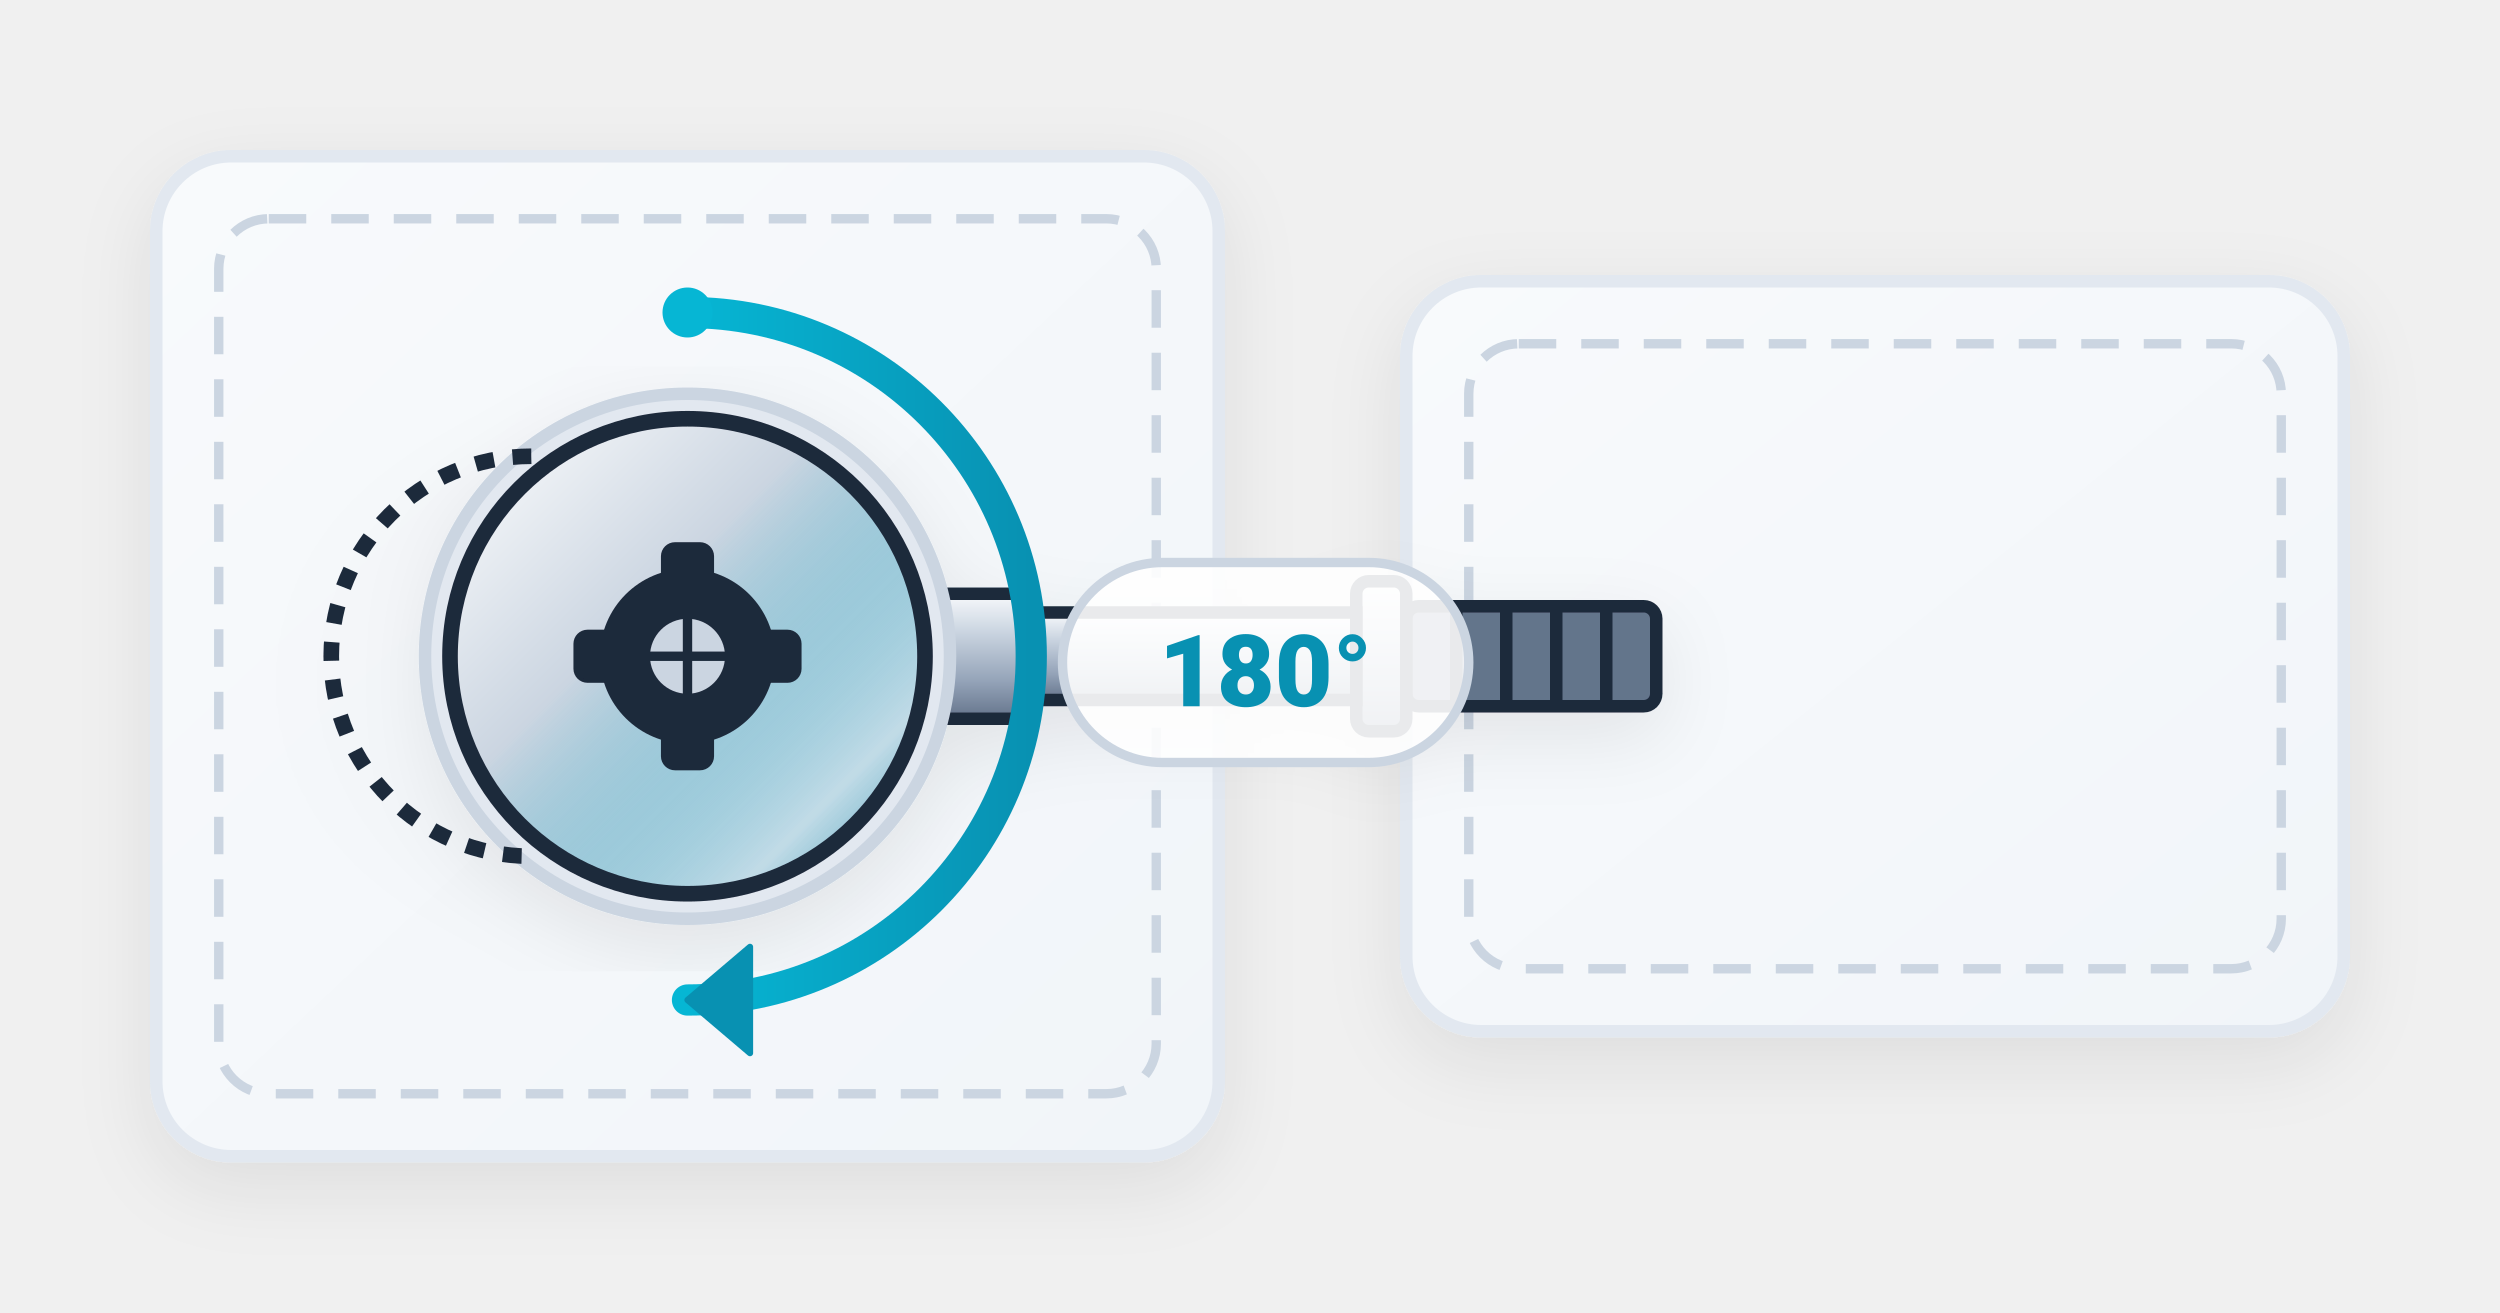
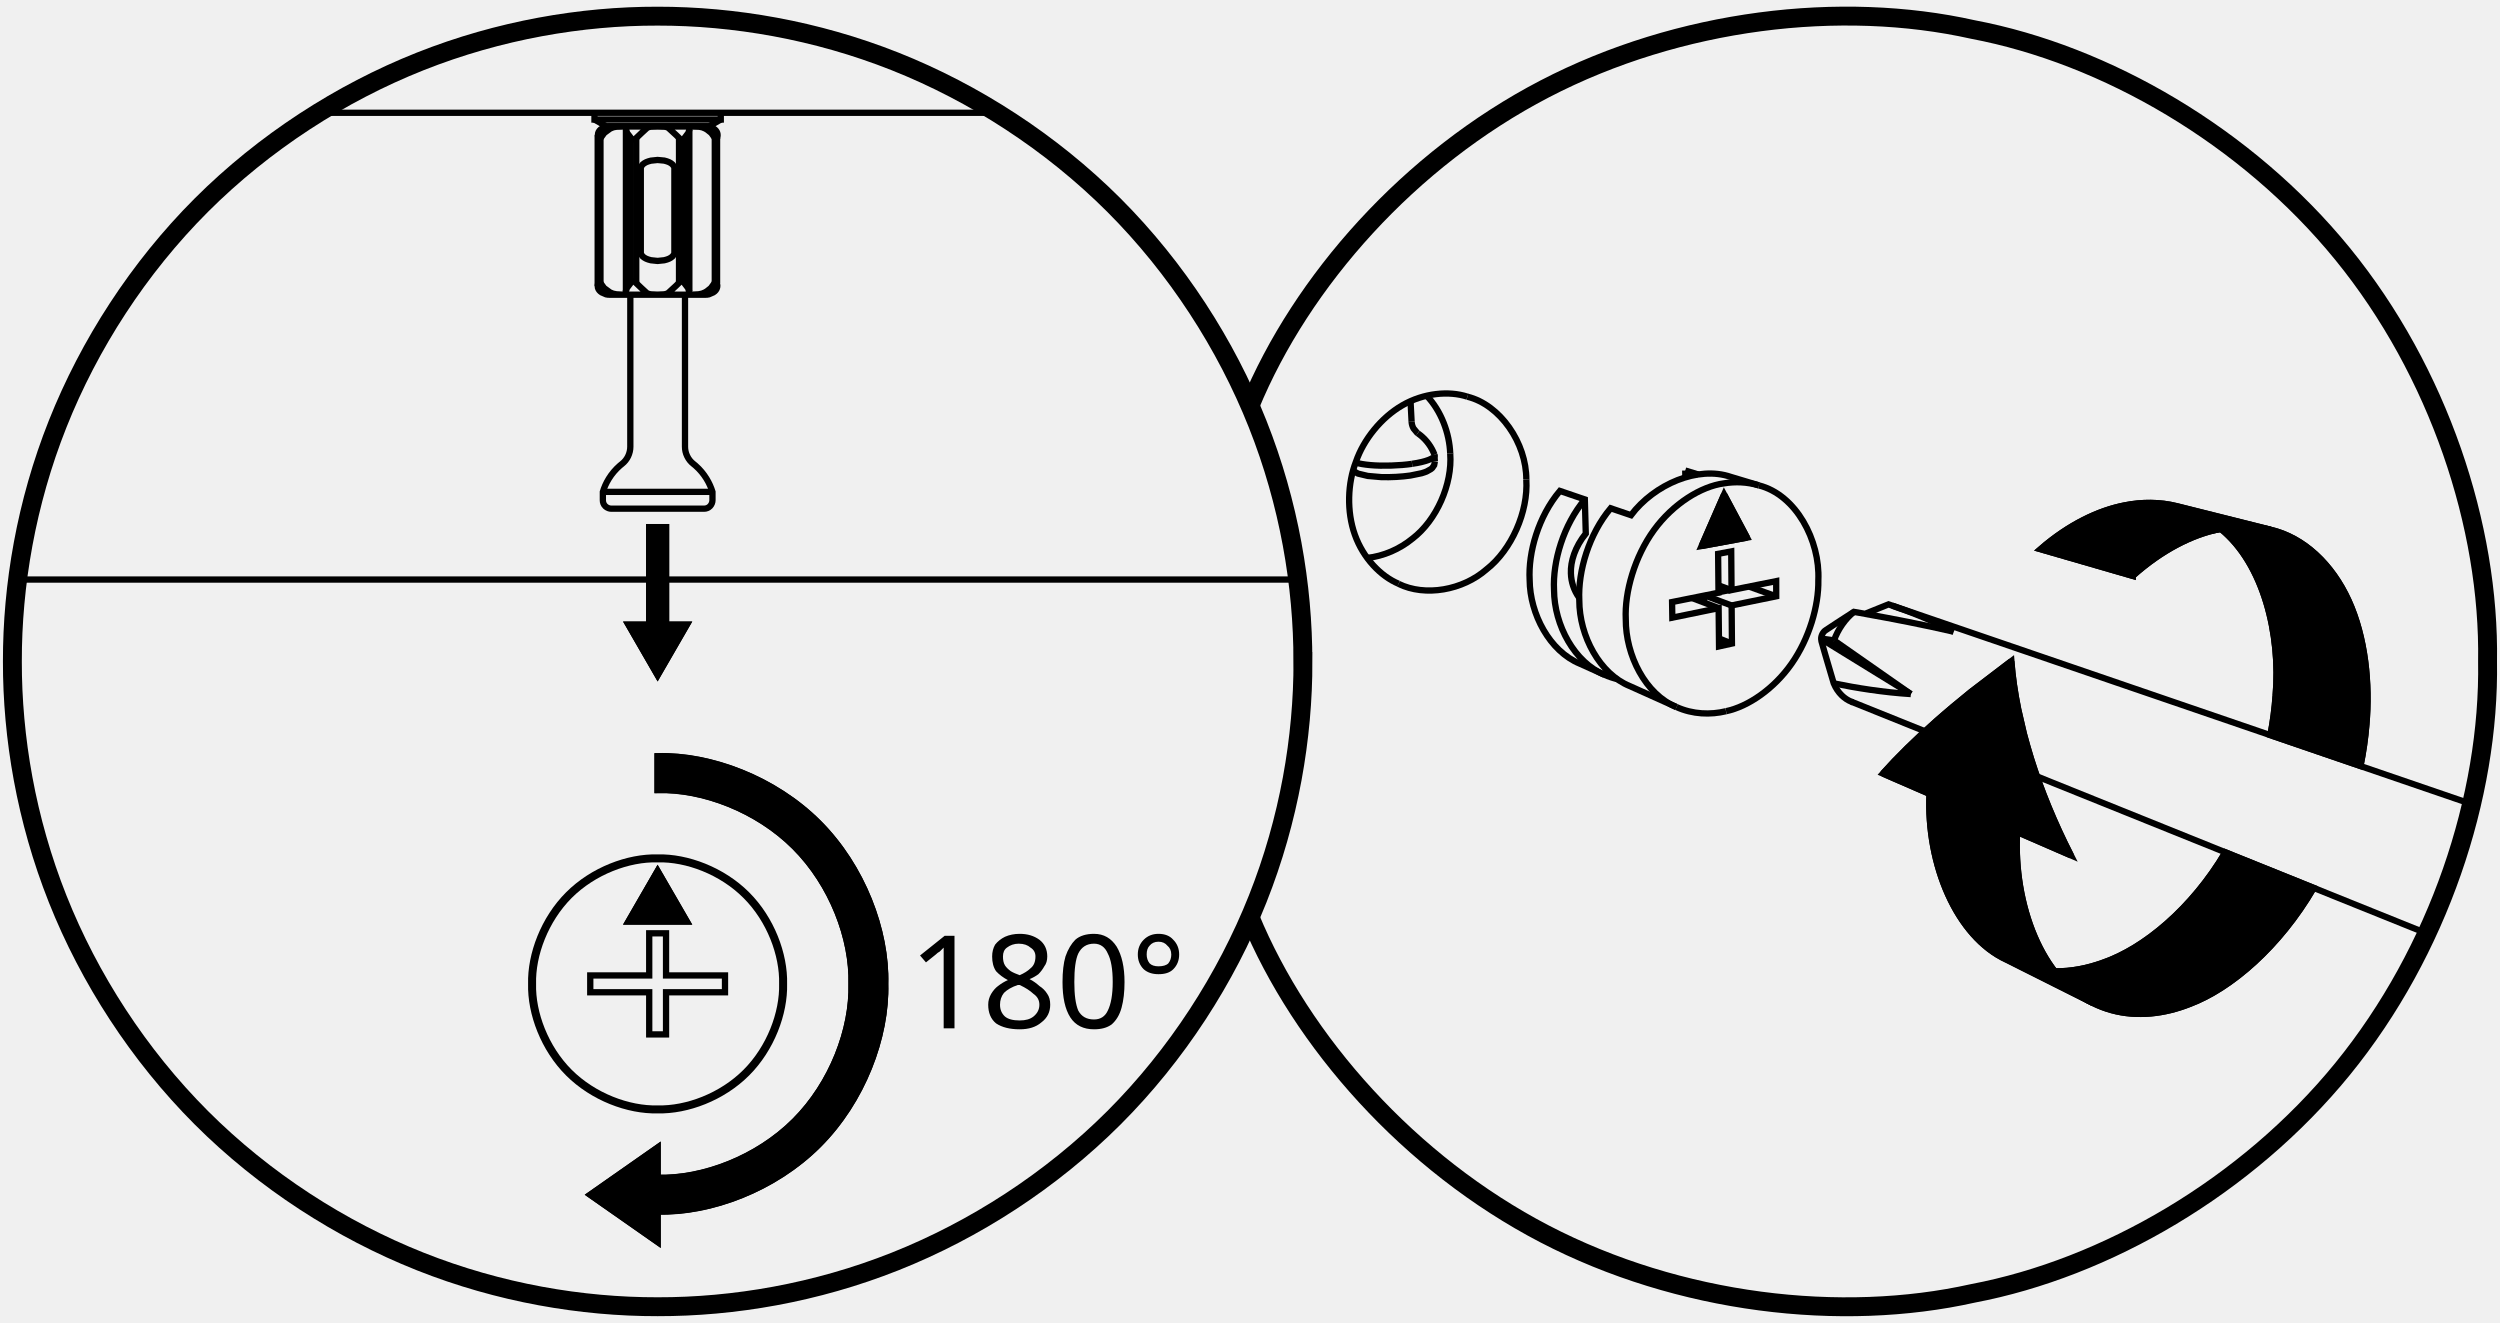
- <svg xmlns="http://www.w3.org/2000/svg" viewBox="0 0 400 210" width="100%" height="100%" version="1.1" id="svg_minifix">
-   <defs>
-     <linearGradient id="metalGrad" x1="0%" y1="0%" x2="0%" y2="100%">
-       <stop offset="0%" stop-color="#f8fafc" />
-       <stop offset="30%" stop-color="#cbd5e1" />
-       <stop offset="70%" stop-color="#94a3b8" />
-       <stop offset="100%" stop-color="#64748b" />
-     </linearGradient>
-     <linearGradient id="tealMetalGrad" x1="0%" y1="0%" x2="100%" y2="100%">
-       <stop offset="0%" stop-color="#ffffff" />
-       <stop offset="40%" stop-color="#cbd5e1" />
-       <stop offset="80%" stop-color="#0891b2" stop-opacity="0.15" />
-       <stop offset="100%" stop-color="#94a3b8" />
-     </linearGradient>
-     <linearGradient id="cyanGrad" x1="0%" y1="0%" x2="100%" y2="0%">
-       <stop offset="0%" stop-color="#06b6d4" />
-       <stop offset="100%" stop-color="#0891b2" />
-     </linearGradient>
-     <linearGradient id="woodGrad" x1="0%" y1="0%" x2="100%" y2="100%">
-       <stop offset="0%" stop-color="#f8fafc" />
-       <stop offset="100%" stop-color="#f1f5f9" />
-     </linearGradient>
-     <filter id="softShadow" x="-10%" y="-10%" width="120%" height="120%">
-       <feDropShadow dx="0" dy="4" stdDeviation="6" flood-color="#0f172a" flood-opacity="0.08" />
-     </filter>
-   </defs>
-   <g id="wood_panels" filter="url(#softShadow)">
-     <rect x="25" y="25" width="170" height="160" rx="12" fill="url(#woodGrad)" stroke="#e2e8f0" stroke-width="2" />
-     <rect x="35" y="35" width="150" height="140" rx="8" fill="none" stroke="#cbd5e1" stroke-width="1.5" stroke-dasharray="6,4" />
-     <rect x="225" y="45" width="150" height="120" rx="12" fill="url(#woodGrad)" stroke="#e2e8f0" stroke-width="2" />
-     <rect x="235" y="55" width="130" height="100" rx="8" fill="none" stroke="#cbd5e1" stroke-width="1.5" stroke-dasharray="6,4" />
-     <line x1="195" y1="105" x2="225" y2="105" stroke="#0891b2" stroke-width="2" stroke-dasharray="4,4" />
-   </g>
-   <g id="hardware" filter="url(#softShadow)">
-     <g id="minifix_bolt">
-       <rect x="225" y="97" width="40" height="16" rx="2" fill="#64748b" stroke="#1e293b" stroke-width="2" />
-       <line x1="233" y1="97" x2="233" y2="113" stroke="#1e293b" stroke-width="2" />
-       <line x1="241" y1="97" x2="241" y2="113" stroke="#1e293b" stroke-width="2" />
-       <line x1="249" y1="97" x2="249" y2="113" stroke="#1e293b" stroke-width="2" />
-       <line x1="257" y1="97" x2="257" y2="113" stroke="#1e293b" stroke-width="2" />
-       <rect x="217" y="93" width="8" height="24" rx="2" fill="url(#metalGrad)" stroke="#1e293b" stroke-width="2" />
-       <rect x="165" y="98" width="52" height="14" fill="url(#metalGrad)" stroke="#1e293b" stroke-width="2" />
-       <rect x="145" y="95" width="20" height="20" rx="3" fill="url(#metalGrad)" stroke="#1e293b" stroke-width="2" />
-     </g>
-     <g id="minifix_cam">
-       <circle cx="110" cy="105" r="42" fill="#e2e8f0" stroke="#cbd5e1" stroke-width="2" />
-       <circle cx="110" cy="105" r="38" fill="url(#tealMetalGrad)" stroke="#1e293b" stroke-width="2.5" />
-       <circle cx="110" cy="105" r="14" fill="#1e293b" />
-       <rect x="92" y="101" width="36" height="8" rx="2" fill="#1e293b" stroke="#1e293b" stroke-width="0.5" />
-       <rect x="106" y="87" width="8" height="36" rx="2" fill="#1e293b" stroke="#1e293b" stroke-width="0.5" />
-       <circle cx="110" cy="105" r="6" fill="#cbd5e1" />
-       <line x1="102" y1="105" x2="118" y2="105" stroke="#1e293b" stroke-width="1.5" />
-       <line x1="110" y1="97" x2="110" y2="113" stroke="#1e293b" stroke-width="1.5" />
-       <path d="M 85,73 A 28,28 0 0,0 85,137" fill="none" stroke="#1e293b" stroke-width="2.5" stroke-dasharray="3,3" />
-     </g>
-   </g>
-   <g id="indicators">
-     <path d="M 110,50 A 55,55 0 0,1 165,105 A 55,55 0 0,1 110,160" fill="none" stroke="url(#cyanGrad)" stroke-width="5" stroke-linecap="round" />
-     <path d="M 110,160 l 10,-8.5 v 17 z" fill="#0891b2" stroke="#0891b2" stroke-width="1" stroke-linejoin="round" />
-     <circle cx="110" cy="50" r="4" fill="#06b6d4" />
-     <g transform="translate(180, 112)">
-       <rect x="-10" y="-22" width="65" height="32" rx="16" fill="#ffffff" fill-opacity="0.9" stroke="#cbd5e1" stroke-width="1.5" />
-       <text x="22.5" y="1" font-family="system-ui, -apple-system, 'Segoe UI', Roboto, Helvetica, Arial, sans-serif" font-size="16" font-weight="800" fill="#0891b2" text-anchor="middle">180°</text>
+ <svg xmlns="http://www.w3.org/2000/svg" width="39.688mm" height="21mm" viewBox="0 0 39.687 21" version="1.1" id="svg36227">
+   <defs id="defs36224" />
+   <g id="layer1">
+     <g id="g581" transform="translate(0,-2.077533)">
+       <path d="m 10.306,11.994 v -1.548 h 0.267 v 1.548 z" stroke="#000000" stroke-width="0" fill="#000000" fill-opacity="1" id="path17401-7" style="stroke-width:0.1;stroke-dasharray:none" />
+       <path d="m 10.439,21.311 v 0.481 l -1.07,-0.749 1.07,-0.749 v 0.481 c 0.718,0.019 1.582,-0.307 2.177,-0.902 0.595,-0.595 0.921,-1.459 0.902,-2.177 0.019,-0.718 -0.307,-1.582 -0.902,-2.177 -0.595,-0.595 -1.459,-0.921 -2.177,-0.902 v -0.535 c 0.843,-0.022 1.857,0.36 2.555,1.058 0.698,0.698 1.081,1.712 1.058,2.555 0.022,0.843 -0.36,1.857 -1.058,2.555 -0.698,0.698 -1.712,1.081 -2.555,1.058 z" stroke="#000000" stroke-width="0" fill="#000000" fill-opacity="1" id="path17403-3" style="stroke-width:0.1;stroke-dasharray:none" />
+       <path d="m 33.857,11.22 -1.464,-0.424 c 0.454,-0.394 0.926,-0.616 1.335,-0.695 0.274,-0.055 0.559,-0.055 0.83,0.013 l 1.487,0.373 c -0.271,-0.068 -0.557,-0.065 -0.833,-0.006 -0.413,0.087 -0.891,0.323 -1.355,0.738 z" stroke="#000000" stroke-width="0" fill="#000000" fill-opacity="1" id="path17405-1" style="stroke-width:0.1;stroke-dasharray:none" />
+       <path d="m 31.86,17.315 c -0.8,-0.365 -1.278,-1.515 -1.229,-2.635 l -0.741,-0.322 c 0.233,-0.26 0.518,-0.541 0.85,-0.834 l 0.13,-0.113 0.136,-0.116 0.287,-0.236 0.637,-0.486 c 0.019,0.249 0.056,0.502 0.109,0.764 l 0.09,0.389 0.054,0.196 0.058,0.195 c 0.159,0.508 0.373,1.028 0.634,1.539 l -0.853,-0.371 c -0.065,1.166 0.401,2.351 1.202,2.714 z" stroke="#000000" stroke-width="0" fill="#000000" fill-opacity="1" id="path17407-1" style="stroke-width:0.1;stroke-dasharray:none" />
+       <path d="m 27.37,9.928 0.364,0.684 -0.721,0.133 z" stroke="#000000" stroke-width="0" fill="#000000" fill-opacity="1" id="path17409-8" style="stroke-width:0.1;stroke-dasharray:none" />
+       <path d="m 33.223,17.999 c -0.224,-0.112 -0.431,-0.281 -0.604,-0.501 0.263,0.004 0.523,-0.048 0.766,-0.137 0.657,-0.226 1.417,-0.862 1.944,-1.752 l 1.4,0.564 c -0.541,0.928 -1.312,1.598 -1.975,1.845 -0.39,0.153 -0.825,0.209 -1.235,0.095 -0.101,-0.028 -0.2,-0.066 -0.297,-0.114 z" stroke="#000000" stroke-width="0" fill="#000000" fill-opacity="1" id="path17411-2" style="stroke-width:0.1;stroke-dasharray:none" />
+       <path d="M 10.903,16.707 H 9.976 L 10.439,15.905 Z" stroke="#000000" stroke-width="0" fill="#000000" fill-opacity="1" id="path17413-4" style="stroke-width:0.1;stroke-dasharray:none" />
+       <path d="m 35.255,10.474 c 0.263,-0.051 0.534,-0.051 0.791,0.014 0.524,0.121 0.975,0.546 1.239,1.126 0.264,0.58 0.34,1.314 0.281,1.974 -0.017,0.208 -0.048,0.426 -0.093,0.65 l -1.43,-0.49 c 0.042,-0.216 0.069,-0.427 0.083,-0.627 0.085,-0.97 -0.19,-2.097 -0.87,-2.648 z" stroke="#000000" stroke-width="0" fill="#000000" fill-opacity="1" id="path17415-2" style="stroke-width:0.1;stroke-dasharray:none" />
+       <path d="M 10.903,11.994 10.439,12.796 9.976,11.994 Z" stroke="#000000" stroke-width="0" fill="#000000" fill-opacity="1" id="path17417-3" style="stroke-width:0.1;stroke-dasharray:none" />
+       <path d="M 31.013,12.106 C 30.534,11.995 30.044,11.9 29.609,11.823" stroke="#000000" stroke-width="0.051" fill-opacity="0" id="path17419-2" style="stroke-width:0.1;stroke-dasharray:none" />
+       <path d="m 9.935,6.701 0.016,-0.051 0.06,-0.079 c 0.028,-0.036 0.059,-0.036 0.087,0 l 0.083,0.079 0.075,0.069 c 0.016,0.017 0.042,0.026 0.074,0.031 l 0.107,0.005 0.107,-0.005 c 0.032,-0.005 0.058,-0.014 0.074,-0.031 l 0.075,-0.069 0.038,-0.035 0.045,-0.044 c 0.028,-0.036 0.059,-0.036 0.087,0 l 0.06,0.079 0.016,0.051 -0.003,0.018 -0.005,0.02 0.007,0.011 0.055,0.005 0.096,-0.005 0.055,-0.011 0.048,-0.02 0.03,-0.018 0.064,-0.051 0.057,-0.079 c 0.007,-0.028 0.029,-0.029 0.036,0 0.009,0.027 0.011,0.053 0.002,0.079 -0.008,0.025 -0.026,0.05 -0.057,0.069 l -0.071,0.031 -0.029,0.005 -0.027,10e-4 -0.762,1e-5 H 9.677 l -0.027,-0.001 -0.029,-0.005 -0.071,-0.031 c -0.031,-0.02 -0.049,-0.044 -0.057,-0.069 l -0.005,-0.035 0.008,-0.044 c 0.007,-0.029 0.029,-0.028 0.036,0 l 0.057,0.079 0.094,0.069 0.048,0.02 0.055,0.011 0.096,0.005 0.056,-0.005 0.007,-0.011 -0.005,-0.02 z" stroke="#000000" stroke-width="0.017" fill-opacity="0" id="path17421-5" style="stroke-width:0.1;stroke-dasharray:none" />
+       <path d="m 10.439,19.676 c 0.462,0.012 1.017,-0.197 1.399,-0.58 0.382,-0.382 0.592,-0.938 0.58,-1.399 0.012,-0.462 -0.197,-1.017 -0.58,-1.399 C 11.457,15.915 10.901,15.705 10.439,15.718 9.978,15.705 9.422,15.915 9.04,16.297 8.658,16.68 8.448,17.235 8.46,17.697 8.448,18.158 8.658,18.714 9.04,19.096 c 0.382,0.382 0.938,0.592 1.399,0.58 z" stroke="#000000" stroke-width="0.051" fill-opacity="0" id="path17423-0" style="stroke-width:0.1;stroke-dasharray:none" />
+       <path d="M 11.442,3.975 11.255,4.082 H 10.439 9.624 L 9.437,3.975" stroke="#000000" stroke-width="0.017" fill-opacity="0" id="path17425-6" style="stroke-width:0.1;stroke-dasharray:none" />
+       <path d="m 11.204,4.082 0.025,10e-4 0.029,0.005 0.071,0.031 c 0.031,0.02 0.049,0.044 0.057,0.069 0.008,0.025 0.007,0.052 -0.002,0.079 -0.007,0.029 -0.029,0.028 -0.036,0 l -0.057,-0.079 -0.064,-0.051 -0.03,-0.018 -0.048,-0.02 -0.055,-0.011 -0.096,-0.005 -0.056,0.005 -0.007,0.011 0.005,0.02 0.003,0.018 -0.016,0.051 -0.06,0.079 c -0.028,0.036 -0.059,0.036 -0.087,0 l -0.045,-0.044 -0.038,-0.035 -0.075,-0.069 c -0.016,-0.017 -0.042,-0.026 -0.074,-0.031 l -0.107,-0.005 -0.107,0.005 c -0.032,0.005 -0.058,0.014 -0.074,0.031 l -0.075,0.069 -0.083,0.079 c -0.028,0.036 -0.059,0.036 -0.087,0 l -0.06,-0.079 -0.016,-0.051 0.003,-0.018 0.005,-0.02 -0.007,-0.011 -0.055,-0.005 -0.096,0.005 -0.055,0.011 -0.048,0.02 -0.094,0.069 -0.057,0.079 c -0.007,0.028 -0.029,0.029 -0.036,0 l -0.008,-0.044 0.005,-0.035 c 0.008,-0.025 0.026,-0.05 0.057,-0.069 l 0.071,-0.031 0.029,-0.005 0.027,-0.001 z" stroke="#000000" stroke-width="0.017" fill-opacity="0" id="path17427-8" style="stroke-width:0.1;stroke-dasharray:none" />
+       <path d="M 26.614,13.302 25.872,12.969 c -0.472,-0.191 -0.801,-0.788 -0.801,-1.363 -0.022,-0.464 0.155,-1.051 0.498,-1.46 l 0.323,0.11 c 0.372,-0.493 1.067,-0.787 1.583,-0.608 l 0.447,0.134" stroke="#000000" stroke-width="0.051" fill-opacity="0" id="path17429-5" style="stroke-width:0.1;stroke-dasharray:none" />
+       <path d="m 12.445,17.697 c 0.012,-0.468 -0.2,-1.031 -0.588,-1.418 -0.388,-0.388 -0.951,-0.6 -1.418,-0.588 -0.468,-0.012 -1.031,0.2 -1.418,0.588 -0.388,0.388 -0.6,0.951 -0.588,1.418 -0.012,0.468 0.2,1.031 0.588,1.418 0.388,0.388 0.951,0.6 1.418,0.588 0.468,0.012 1.031,-0.2 1.418,-0.588 0.388,-0.388 0.6,-0.951 0.588,-1.418 z" stroke="#000000" stroke-width="0.017" fill-opacity="0" id="path17431-5" style="stroke-width:0.1;stroke-dasharray:none" />
+       <path d="M 11.442,3.868 V 3.975 H 11.149 10.056 9.437 V 3.868" stroke="#000000" stroke-width="0.017" fill-opacity="0" id="path17433-2" style="stroke-width:0.1;stroke-dasharray:none" />
+       <path d="m 30.558,13.687 -1.168,-0.47 c -0.056,-0.022 -0.108,-0.057 -0.153,-0.101 -0.052,-0.051 -0.096,-0.116 -0.127,-0.191 l -0.094,-0.319 -0.046,-0.157 -0.01,-0.035 -0.044,-0.155 -0.005,-0.039 c -0.002,-0.05 0.031,-0.113 0.071,-0.137 l 0.174,-0.115 0.06,-0.039 0.214,-0.138 0.178,0.031 0.372,-0.15 0.059,0.02 9.197,3.151" stroke="#000000" stroke-width="0.051" fill-opacity="0" id="path17435-6" style="stroke-width:0.1;stroke-dasharray:none" />
+       <path d="m 9.57,9.886 h 0.869 0.869" stroke="#000000" stroke-width="0.017" fill-opacity="0" id="path17437-6" style="stroke-width:0.1;stroke-dasharray:none" />
+       <path d="M 10.874,6.756 V 9.169 c -1.4e-4,0.05 0.011,0.103 0.035,0.151 0.023,0.048 0.057,0.09 0.097,0.121 l 0.034,0.028 c 0.146,0.128 0.228,0.282 0.27,0.417 v 0.133 c 4.2e-4,0.031 -0.013,0.068 -0.039,0.095 -0.026,0.027 -0.063,0.04 -0.095,0.039 h -0.736 -0.736 c -0.031,4.3e-4 -0.068,-0.013 -0.095,-0.039 -0.027,-0.026 -0.04,-0.063 -0.039,-0.095 V 9.886 C 9.611,9.751 9.695,9.596 9.841,9.469 l 0.033,-0.027 c 0.04,-0.031 0.074,-0.073 0.097,-0.121 0.023,-0.048 0.035,-0.101 0.035,-0.151 l -10e-6,-2.413" stroke="#000000" stroke-width="0.017" fill-opacity="0" id="path17439-5" style="stroke-width:0.1;stroke-dasharray:none" />
+       <text x="14.417" y="18.403" font-family="Play" font-size="2.059px" id="text17441-5" style="stroke-width:0.1;stroke-dasharray:none">180°</text>
+       <path d="m 10.439,4.617 -0.106,0.011 -0.043,0.012 -0.031,0.012 -0.008,0.004 -0.023,0.013 -0.025,0.019 -0.021,0.027 -0.007,0.017 -0.002,0.009 -6.3e-4,0.009 v 1.337 l 6.3e-4,0.009 0.002,0.009 0.007,0.017 0.021,0.027 0.025,0.019 0.023,0.013 0.008,0.004 0.031,0.012 0.043,0.012 0.106,0.011 0.106,-0.011 0.043,-0.012 0.031,-0.012 0.008,-0.004 0.023,-0.013 0.025,-0.02 0.021,-0.027 0.007,-0.017 0.002,-0.009 5.7e-4,-0.009 V 4.75 l -5.7e-4,-0.009 -0.002,-0.009 -0.007,-0.017 -0.021,-0.027 -0.025,-0.02 -0.023,-0.013 -0.008,-0.004 -0.031,-0.012 -0.043,-0.012 z" stroke="#000000" stroke-width="0.051" fill-opacity="0" id="path17443-1" style="stroke-width:0.1;stroke-dasharray:none" />
+       <path d="M 38.534,16.9 32.336,14.403" stroke="#000000" stroke-width="0.051" fill-opacity="0" id="path17447-4" style="stroke-width:0.1;stroke-dasharray:none" />
+       <path d="m 33.857,11.22 -1.464,-0.424 c 0.454,-0.394 0.926,-0.616 1.335,-0.695 0.274,-0.055 0.559,-0.055 0.83,0.013 l 1.487,0.373 c -0.271,-0.068 -0.557,-0.065 -0.833,-0.006 -0.413,0.087 -0.891,0.323 -1.355,0.738 z" stroke="#000000" stroke-width="0.051" fill-opacity="0" id="path17449-2" style="stroke-width:0.1;stroke-dasharray:none" />
+       <path d="M 27.014,10.744 27.37,9.928" stroke="#000000" stroke-width="0.051" fill-opacity="0" id="path17451-8" style="stroke-width:0.1;stroke-dasharray:none" />
+       <path d="m 26.86,11.571 0.423,0.16" stroke="#000000" stroke-width="0.051" fill-opacity="0" id="path17453-8" style="stroke-width:0.1;stroke-dasharray:none" />
+       <path d="m 27.279,11.37 0.208,0.076" stroke="#000000" stroke-width="0.051" fill-opacity="0" id="path17455-7" style="stroke-width:0.1;stroke-dasharray:none" />
+       <path d="m 27.053,11.645 -0.001,-0.112" stroke="#000000" stroke-width="0.051" fill-opacity="0" id="path17457-4" style="stroke-width:0.1;stroke-dasharray:none" />
+       <path d="m 23.295,8.375 c -0.294,-0.096 -0.694,-0.059 -1.033,0.137 -0.339,0.196 -0.618,0.549 -0.736,0.894 -0.133,0.34 -0.15,0.79 -0.018,1.16 0.131,0.37 0.41,0.66 0.695,0.779" stroke="#000000" stroke-width="0.017" fill-opacity="0" id="path17459-4" style="stroke-width:0.1;stroke-dasharray:none" />
+       <path d="m 32.618,17.498 c 0.263,0.004 0.523,-0.048 0.766,-0.137 0.657,-0.226 1.417,-0.862 1.944,-1.752" stroke="#000000" stroke-width="0.051" fill-opacity="0" id="path17461-6" style="stroke-width:0.1;stroke-dasharray:none" />
+       <path d="M 33.223,17.999 31.86,17.315" stroke="#000000" stroke-width="0.051" fill-opacity="0" id="path17463-8" style="stroke-width:0.1;stroke-dasharray:none" />
+       <path d="M 32.874,15.656 32.021,15.285" stroke="#000000" stroke-width="0.051" fill-opacity="0" id="path17465-3" style="stroke-width:0.1;stroke-dasharray:none" />
+       <path d="m 31.929,12.573 -0.637,0.486 -0.287,0.236 -0.136,0.116 -0.13,0.113 c -0.332,0.294 -0.616,0.575 -0.85,0.834" stroke="#000000" stroke-width="0.051" fill-opacity="0" id="path17467-1" style="stroke-width:0.1;stroke-dasharray:none" />
+       <path d="m 31.929,12.573 c 0.019,0.249 0.056,0.502 0.109,0.764 l 0.09,0.389 0.054,0.196 0.058,0.195 c 0.159,0.508 0.373,1.028 0.634,1.539" stroke="#000000" stroke-width="0.051" fill-opacity="0" id="path17469-8" style="stroke-width:0.1;stroke-dasharray:none" />
+       <path d="m 32.021,15.285 c -0.065,1.166 0.401,2.351 1.202,2.714" stroke="#000000" stroke-width="0.051" fill-opacity="0" id="path17471-2" style="stroke-width:0.1;stroke-dasharray:none" />
+       <path d="m 22.392,8.445 0.017,0.328" stroke="#000000" stroke-width="0.017" fill-opacity="0" id="path17473-9" style="stroke-width:0.1;stroke-dasharray:none" />
+       <path d="m 21.52,9.421 c 0.058,0.018 0.142,0.032 0.233,0.04 0.189,0.018 0.471,0.009 0.664,-0.02" stroke="#000000" stroke-width="0.017" fill-opacity="0" id="path17475-3" style="stroke-width:0.1;stroke-dasharray:none" />
+       <path d="m 25.47,12.789 c -0.469,-0.191 -0.797,-0.78 -0.8,-1.346 -0.023,-0.457 0.151,-1.034 0.489,-1.437" stroke="#000000" stroke-width="0.051" fill-opacity="0" id="path17477-1" style="stroke-width:0.1;stroke-dasharray:none" />
+       <path d="m 27.92,9.783 c -0.183,-0.055 -0.374,-0.062 -0.552,-0.032 -0.361,0.047 -0.807,0.322 -1.112,0.742 -0.305,0.42 -0.468,0.984 -0.447,1.415 -0.003,0.572 0.312,1.193 0.803,1.394" stroke="#000000" stroke-width="0.051" fill-opacity="0" id="path17479-7" style="stroke-width:0.1;stroke-dasharray:none" />
+       <path d="m 27.735,10.612 -0.721,0.133" stroke="#000000" stroke-width="0.051" fill-opacity="0" id="path17481-3" style="stroke-width:0.1;stroke-dasharray:none" />
+       <path d="m 27.37,9.928 0.364,0.684" stroke="#000000" stroke-width="0.051" fill-opacity="0" id="path17483-9" style="stroke-width:0.1;stroke-dasharray:none" />
+       <path d="m 27.66,10.587 -0.627,0.115" stroke="#000000" stroke-width="0.051" fill-opacity="0" id="path17485-7" style="stroke-width:0.1;stroke-dasharray:none" />
+       <path d="m 27.342,9.992 0.318,0.595" stroke="#000000" stroke-width="0.051" fill-opacity="0" id="path17487-2" style="stroke-width:0.1;stroke-dasharray:none" />
+       <path d="m 27.064,11.531 0.425,0.159" stroke="#000000" stroke-width="0.051" fill-opacity="0" id="path17489-5" style="stroke-width:0.1;stroke-dasharray:none" />
+       <path d="m 27.767,11.39 0.43,0.155" stroke="#000000" stroke-width="0.051" fill-opacity="0" id="path17491-1" style="stroke-width:0.1;stroke-dasharray:none" />
+       <path d="m 27.288,12.213 0.206,0.082" stroke="#000000" stroke-width="0.051" fill-opacity="0" id="path17493-8" style="stroke-width:0.1;stroke-dasharray:none" />
+       <path d="m 27.28,11.48 0.194,-0.039" stroke="#000000" stroke-width="0.051" fill-opacity="0" id="path17495-1" style="stroke-width:0.1;stroke-dasharray:none" />
+       <path d="m 26.614,13.302 c 0.258,0.117 0.54,0.126 0.787,0.066" stroke="#000000" stroke-width="0.051" fill-opacity="0" id="path17497-5" style="stroke-width:0.1;stroke-dasharray:none" />
+       <path d="m 27.735,10.612 -0.075,-0.025" stroke="#000000" stroke-width="0.051" fill-opacity="0" id="path17499-0" style="stroke-width:0.1;stroke-dasharray:none" />
+       <path d="m 26.753,9.547 0.002,0.108" stroke="#000000" stroke-width="0.051" fill-opacity="0" id="path17501-9" style="stroke-width:0.1;stroke-dasharray:none" />
+       <path d="m 26.753,9.547 0.21,0.064" stroke="#000000" stroke-width="0.051" fill-opacity="0" id="path17503-1" style="stroke-width:0.1;stroke-dasharray:none" />
+       <path d="m 27.401,13.368 c 0.351,-0.074 0.76,-0.354 1.04,-0.754 0.28,-0.399 0.432,-0.917 0.425,-1.326 0.029,-0.629 -0.354,-1.357 -0.945,-1.505" stroke="#000000" stroke-width="0.051" fill-opacity="0" id="path17505-1" style="stroke-width:0.1;stroke-dasharray:none" />
+       <path d="m 21.7,10.935 c 0.264,-0.027 0.523,-0.143 0.723,-0.307 0.381,-0.291 0.636,-0.864 0.599,-1.35" stroke="#000000" stroke-width="0.017" fill-opacity="0" id="path17507-4" style="stroke-width:0.1;stroke-dasharray:none" />
+       <path d="m 22.201,11.346 c 0.423,0.208 1.02,0.102 1.399,-0.231 0.395,-0.309 0.662,-0.913 0.63,-1.422" stroke="#000000" stroke-width="0.017" fill-opacity="0" id="path17509-8" style="stroke-width:0.1;stroke-dasharray:none" />
+       <path d="M 23.022,9.279 C 23.01,8.954 22.88,8.603 22.647,8.358" stroke="#000000" stroke-width="0.017" fill-opacity="0" id="path17511-3" style="stroke-width:0.1;stroke-dasharray:none" />
+       <path d="m 24.23,9.692 c 0.003,-0.581 -0.416,-1.19 -0.936,-1.317" stroke="#000000" stroke-width="0.017" fill-opacity="0" id="path17513-9" style="stroke-width:0.1;stroke-dasharray:none" />
+       <path d="m 36.042,13.749 c 0.042,-0.216 0.069,-0.427 0.083,-0.627" stroke="#000000" stroke-width="0.051" fill-opacity="0" id="path17515-7" style="stroke-width:0.1;stroke-dasharray:none" />
+       <path d="m 37.472,14.239 c 0.045,-0.225 0.076,-0.442 0.093,-0.65" stroke="#000000" stroke-width="0.051" fill-opacity="0" id="path17517-9" style="stroke-width:0.1;stroke-dasharray:none" />
+       <path d="m 33.223,17.999 c 0.096,0.048 0.195,0.086 0.297,0.114 0.411,0.114 0.846,0.058 1.235,-0.095 0.662,-0.246 1.434,-0.916 1.975,-1.845" stroke="#000000" stroke-width="0.051" fill-opacity="0" id="path17519-5" style="stroke-width:0.1;stroke-dasharray:none" />
+       <path d="M 30.631,14.68 29.89,14.358" stroke="#000000" stroke-width="0.051" fill-opacity="0" id="path17521-9" style="stroke-width:0.1;stroke-dasharray:none" />
+       <path d="m 30.631,14.68 c -0.049,1.12 0.429,2.27 1.229,2.635" stroke="#000000" stroke-width="0.051" fill-opacity="0" id="path17523-8" style="stroke-width:0.1;stroke-dasharray:none" />
+       <path d="M 37.565,13.589 C 37.625,12.928 37.548,12.194 37.284,11.615 37.021,11.035 36.57,10.61 36.046,10.489" stroke="#000000" stroke-width="0.051" fill-opacity="0" id="path17525-2" style="stroke-width:0.1;stroke-dasharray:none" />
+       <path d="m 36.125,13.122 c 0.085,-0.97 -0.19,-2.097 -0.87,-2.648" stroke="#000000" stroke-width="0.051" fill-opacity="0" id="path17527-2" style="stroke-width:0.1;stroke-dasharray:none" />
+       <path d="m 28.911,12.22 1.423,0.876" stroke="#000000" stroke-width="0.051" fill-opacity="0" id="path17529-2" style="stroke-width:0.1;stroke-dasharray:none" />
+       <path d="m 28.911,12.22 0.012,-9.2e-4 0.014,7.8e-4 0.031,0.003 0.065,0.009 0.082,0.012" stroke="#000000" stroke-width="0.051" fill-opacity="0" id="path17531-9" style="stroke-width:0.1;stroke-dasharray:none" />
+       <path d="M 30.334,13.096 C 29.901,13.069 29.471,13 29.11,12.926" stroke="#000000" stroke-width="0.051" fill-opacity="0" id="path17533-6" style="stroke-width:0.1;stroke-dasharray:none" />
+       <path d="m 29.115,12.244 1.219,0.852" stroke="#000000" stroke-width="0.051" fill-opacity="0" id="path17535-7" style="stroke-width:0.1;stroke-dasharray:none" />
+       <path d="m 29.431,11.792 c -0.134,0.105 -0.253,0.274 -0.316,0.452" stroke="#000000" stroke-width="0.051" fill-opacity="0" id="path17537-3" style="stroke-width:0.1;stroke-dasharray:none" />
+       <path d="m 29.39,13.217 0.027,0.01" stroke="#000000" stroke-width="0.051" fill-opacity="0" id="path17539-5" style="stroke-width:0.1;stroke-dasharray:none" />
+       <path d="m 30.04,11.693 c 0.316,0.108 0.665,0.247 0.974,0.413" stroke="#000000" stroke-width="0.051" fill-opacity="0" id="path17541-3" style="stroke-width:0.1;stroke-dasharray:none" />
+       <path d="m 22.506,8.955 0.039,0.029 c 0.103,0.082 0.181,0.19 0.227,0.311" stroke="#000000" stroke-width="0.017" fill-opacity="0" id="path17543-3" style="stroke-width:0.1;stroke-dasharray:none" />
+       <path d="m 22.417,9.44 c 0.214,-0.029 0.367,-0.089 0.356,-0.136" stroke="#000000" stroke-width="0.017" fill-opacity="0" id="path17545-2" style="stroke-width:0.1;stroke-dasharray:none" />
+       <path d="m 22.409,8.773 c 0.002,0.038 0.013,0.075 0.031,0.107 l 0.055,0.066 0.006,0.004 0.006,0.004" stroke="#000000" stroke-width="0.017" fill-opacity="0" id="path17547-2" style="stroke-width:0.1;stroke-dasharray:none" />
+       <path d="m 22.778,9.404 -0.011,0.058 -0.03,0.044 -0.01,0.009 -0.014,0.011 -0.066,0.037 -0.029,0.011 -0.049,0.016 -0.181,0.037 C 22.248,9.647 22.084,9.656 21.93,9.652 L 21.713,9.633 21.558,9.596 21.481,9.553 21.478,9.551" stroke="#000000" stroke-width="0.017" fill-opacity="0" id="path17549-5" style="stroke-width:0.1;stroke-dasharray:none" />
+       <path d="m 22.773,9.304 -0.002,-0.009 0.007,0.109" stroke="#000000" stroke-width="0.017" fill-opacity="0" id="path17551-1" style="stroke-width:0.1;stroke-dasharray:none" />
+       <path d="m 19.843,8.516 c 0.818,-1.982 2.535,-3.912 4.677,-5.026 2.142,-1.114 4.709,-1.412 6.8,-0.944 2.106,0.399 4.344,1.691 5.869,3.563 1.525,1.872 2.336,4.325 2.301,6.469 0.035,2.143 -0.776,4.596 -2.301,6.469 -1.525,1.872 -3.763,3.163 -5.869,3.563 -2.092,0.468 -4.658,0.17 -6.8,-0.944 C 22.378,20.551 20.661,18.621 19.843,16.639" stroke="#000000" stroke-width="0.034" fill-opacity="0" id="path17553-0" style="stroke-width:0.3;stroke-dasharray:none" />
+       <path d="m 20.683,12.578 c 0.002,-1.205 -0.218,-2.51 -0.719,-3.771 C 19.463,7.547 18.681,6.333 17.683,5.334 16.684,4.336 15.47,3.554 14.21,3.053 12.95,2.553 11.644,2.333 10.439,2.334 9.235,2.332 7.929,2.553 6.669,3.053 5.409,3.554 4.195,4.336 3.196,5.334 c -0.998,0.998 -1.78,2.213 -2.281,3.473 -0.501,1.26 -0.721,2.566 -0.719,3.771 -0.002,1.205 0.218,2.51 0.719,3.771 0.501,1.26 1.283,2.474 2.281,3.473 0.998,0.998 2.213,1.78 3.473,2.281 1.26,0.501 2.566,0.721 3.771,0.719 1.205,0.002 2.51,-0.218 3.771,-0.719 1.26,-0.501 2.474,-1.283 3.473,-2.281 0.998,-0.998 1.78,-2.213 2.281,-3.473 0.501,-1.26 0.721,-2.566 0.719,-3.771 z" stroke="#000000" stroke-width="0.034" fill-opacity="0" id="path17555-8" style="stroke-width:0.3;stroke-dasharray:none" />
+       <path d="m 10.439,21.311 c 0.843,0.022 1.857,-0.36 2.555,-1.058 0.698,-0.698 1.081,-1.712 1.058,-2.555 0.022,-0.843 -0.36,-1.857 -1.058,-2.555 -0.698,-0.698 -1.712,-1.081 -2.555,-1.058 v 0.535 c 0.718,-0.019 1.582,0.307 2.177,0.902 0.595,0.595 0.921,1.459 0.902,2.177 0.019,0.718 -0.307,1.582 -0.902,2.177 -0.595,0.595 -1.459,0.921 -2.177,0.902 v -0.481 l -1.07,0.749 1.07,0.749 z" stroke="#000000" stroke-width="0.034" fill-opacity="0" id="path17557-0" style="stroke-width:0.1;stroke-dasharray:none" />
+       <path d="m 25.679,12.86 c -0.07,-0.017 -0.141,-0.04 -0.209,-0.071 l -0.389,-0.175 c -0.481,-0.197 -0.794,-0.79 -0.798,-1.329 -0.024,-0.439 0.138,-1.008 0.48,-1.414 l 0.396,0.135 0.015,0.542 c -0.17,0.21 -0.244,0.443 -0.236,0.632 0.004,0.132 0.045,0.268 0.131,0.387" stroke="#000000" stroke-width="0.051" fill-opacity="0" id="path17559-8" style="stroke-width:0.1;stroke-dasharray:none" />
+       <path d="m 11.509,17.83 h -0.936 v 0.669 H 10.306 V 17.83 H 9.37 v -0.267 h 0.936 v -0.669 h 0.267 v 0.669 h 0.936 z" stroke="#000000" stroke-width="0.051" fill-opacity="0" id="path17561-4" style="stroke-width:0.1;stroke-dasharray:none" />
+       <path d="m 27.283,11.732 -0.735,0.151 -0.004,-0.248 0.737,-0.148 -0.006,-0.617 0.208,-0.039 0.005,0.614 0.709,-0.142 4.25e-4,0.241 -0.708,0.145 0.005,0.605 -0.205,0.045 z" stroke="#000000" stroke-width="0.051" fill-opacity="0" id="path17563-2" style="stroke-width:0.1;stroke-dasharray:none" />
+       <path d="m 10.903,11.994 h -0.926 l 0.463,0.802 z" stroke="#000000" stroke-width="0.051" fill-opacity="0" id="path17565-6" style="stroke-width:0.1;stroke-dasharray:none" />
+       <path d="M 10.903,16.707 H 9.976 L 10.439,15.905 Z" stroke="#000000" stroke-width="0.051" fill-opacity="0" id="path17567-9" style="stroke-width:0.1;stroke-dasharray:none" />
+       <path d="m 10.306,11.994 h 0.267 v -1.548 h -0.267 z" stroke="#000000" stroke-width="0.034" fill-opacity="0" id="path17569-4" style="stroke-width:0.1;stroke-dasharray:none" />
+       <path d="m 9.488,6.615 2e-5,-2.39" stroke="#000000" stroke-width="0.017" fill-opacity="0" id="path17571-6" style="stroke-width:0.1;stroke-dasharray:none" />
+       <path d="m 10.943,4.141 -3e-5,2.557" stroke="#000000" stroke-width="0.017" fill-opacity="0" id="path17573-2" style="stroke-width:0.1;stroke-dasharray:none" />
+       <path d="m 9.936,6.697 3e-5,-2.557" stroke="#000000" stroke-width="0.017" fill-opacity="0" id="path17575-6" style="stroke-width:0.1;stroke-dasharray:none" />
+       <path d="M 10.935,6.738 Z" stroke="#000000" stroke-width="0.017" fill-opacity="0" id="path17577-0" style="stroke-width:0.1;stroke-dasharray:none" />
+       <path d="M 15.831,3.868 H 5.048" stroke="#000000" stroke-width="0.017" fill-opacity="0" id="path17579-3" style="stroke-width:0.1;stroke-dasharray:none" />
+       <path d="M 20.6,11.278 H 0.279" stroke="#000000" stroke-width="0.017" fill-opacity="0" id="path17581-2" style="stroke-width:0.1;stroke-dasharray:none" />
+       <path d="m 11.383,4.267 -2e-5,2.304" stroke="#000000" stroke-width="0.017" fill-opacity="0" id="path17583-5" style="stroke-width:0.1;stroke-dasharray:none" />
+       <path d="m 10.779,6.571 2e-5,-2.304" stroke="#000000" stroke-width="0.034" fill-opacity="0" id="path17585-0" style="stroke-width:0.1;stroke-dasharray:none" />
+       <path d="m 10.867,4.267 -2e-5,2.304" stroke="#000000" stroke-width="0.034" fill-opacity="0" id="path17587-3" style="stroke-width:0.1;stroke-dasharray:none" />
+       <path d="m 11.347,6.571 2e-5,-2.304" stroke="#000000" stroke-width="0.034" fill-opacity="0" id="path17589-1" style="stroke-width:0.1;stroke-dasharray:none" />
+       <path d="m 9.532,4.267 -3e-5,2.304" stroke="#000000" stroke-width="0.034" fill-opacity="0" id="path17591-5" style="stroke-width:0.1;stroke-dasharray:none" />
+       <path d="m 10.012,6.571 2e-5,-2.304" stroke="#000000" stroke-width="0.034" fill-opacity="0" id="path17593-9" style="stroke-width:0.1;stroke-dasharray:none" />
+       <path d="m 10.1,4.267 -2e-5,2.304" stroke="#000000" stroke-width="0.034" fill-opacity="0" id="path17595-3" style="stroke-width:0.1;stroke-dasharray:none" />
    </g>
  </g>
</svg>
